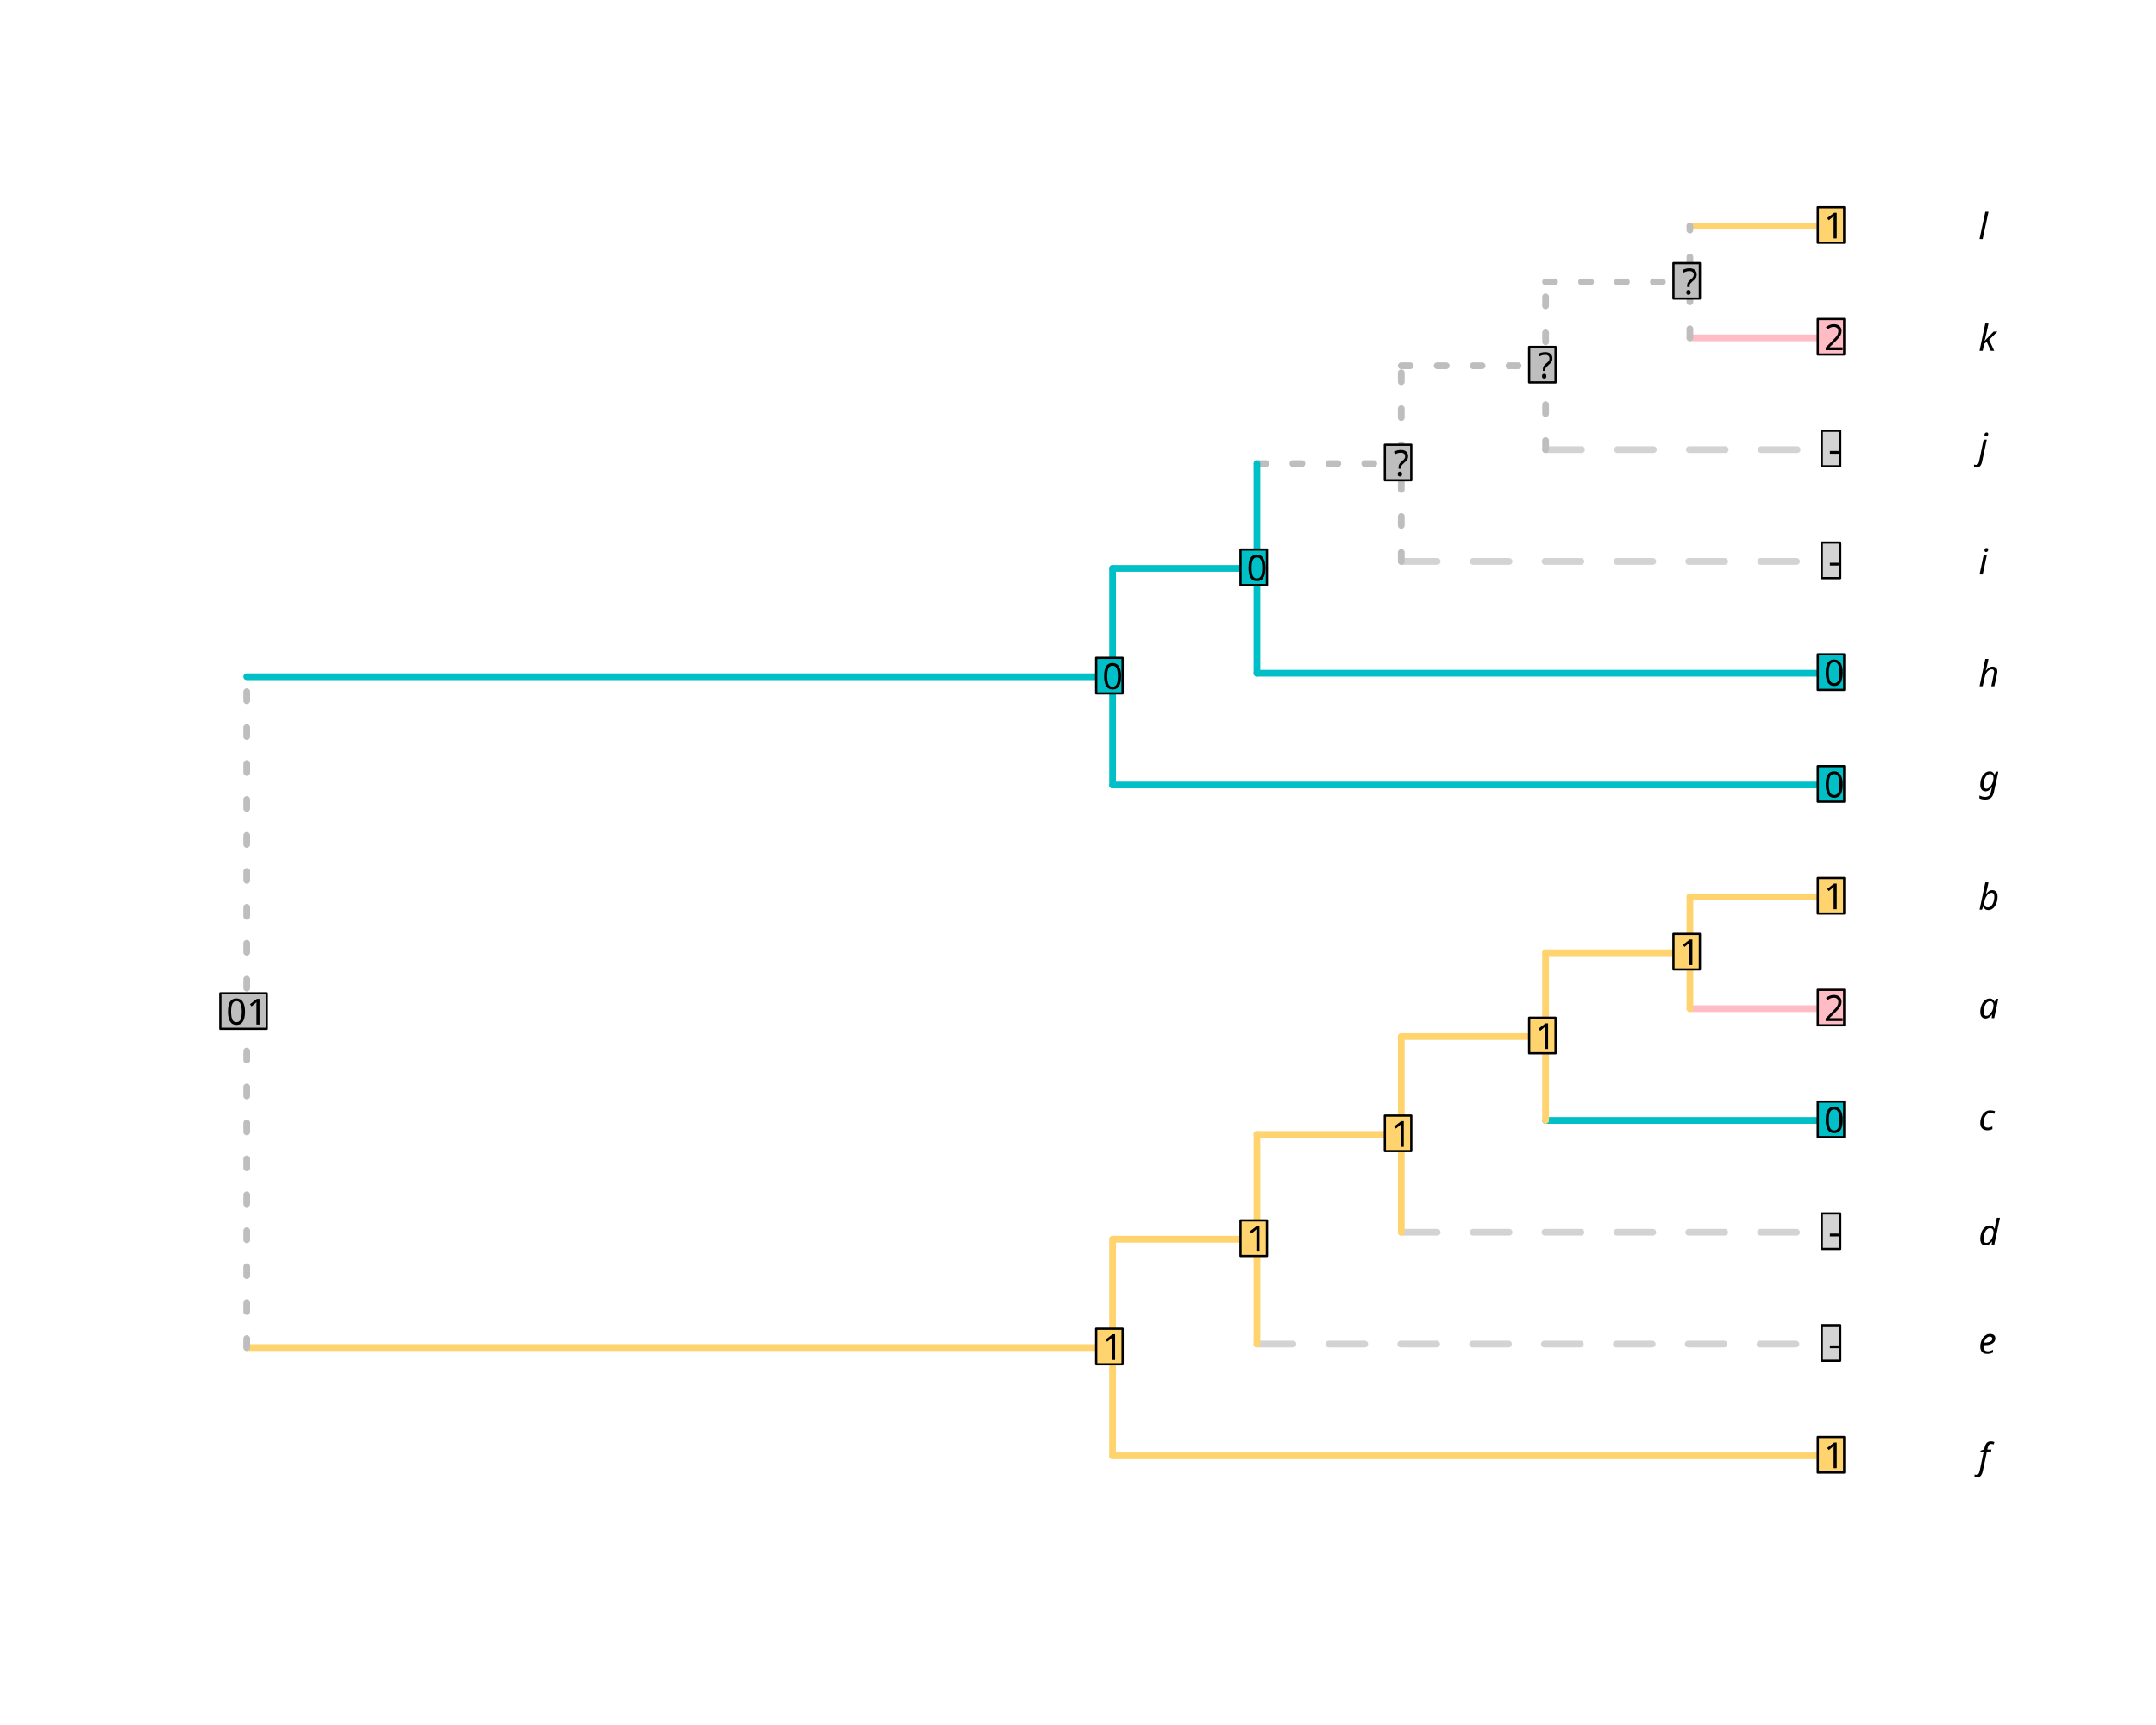
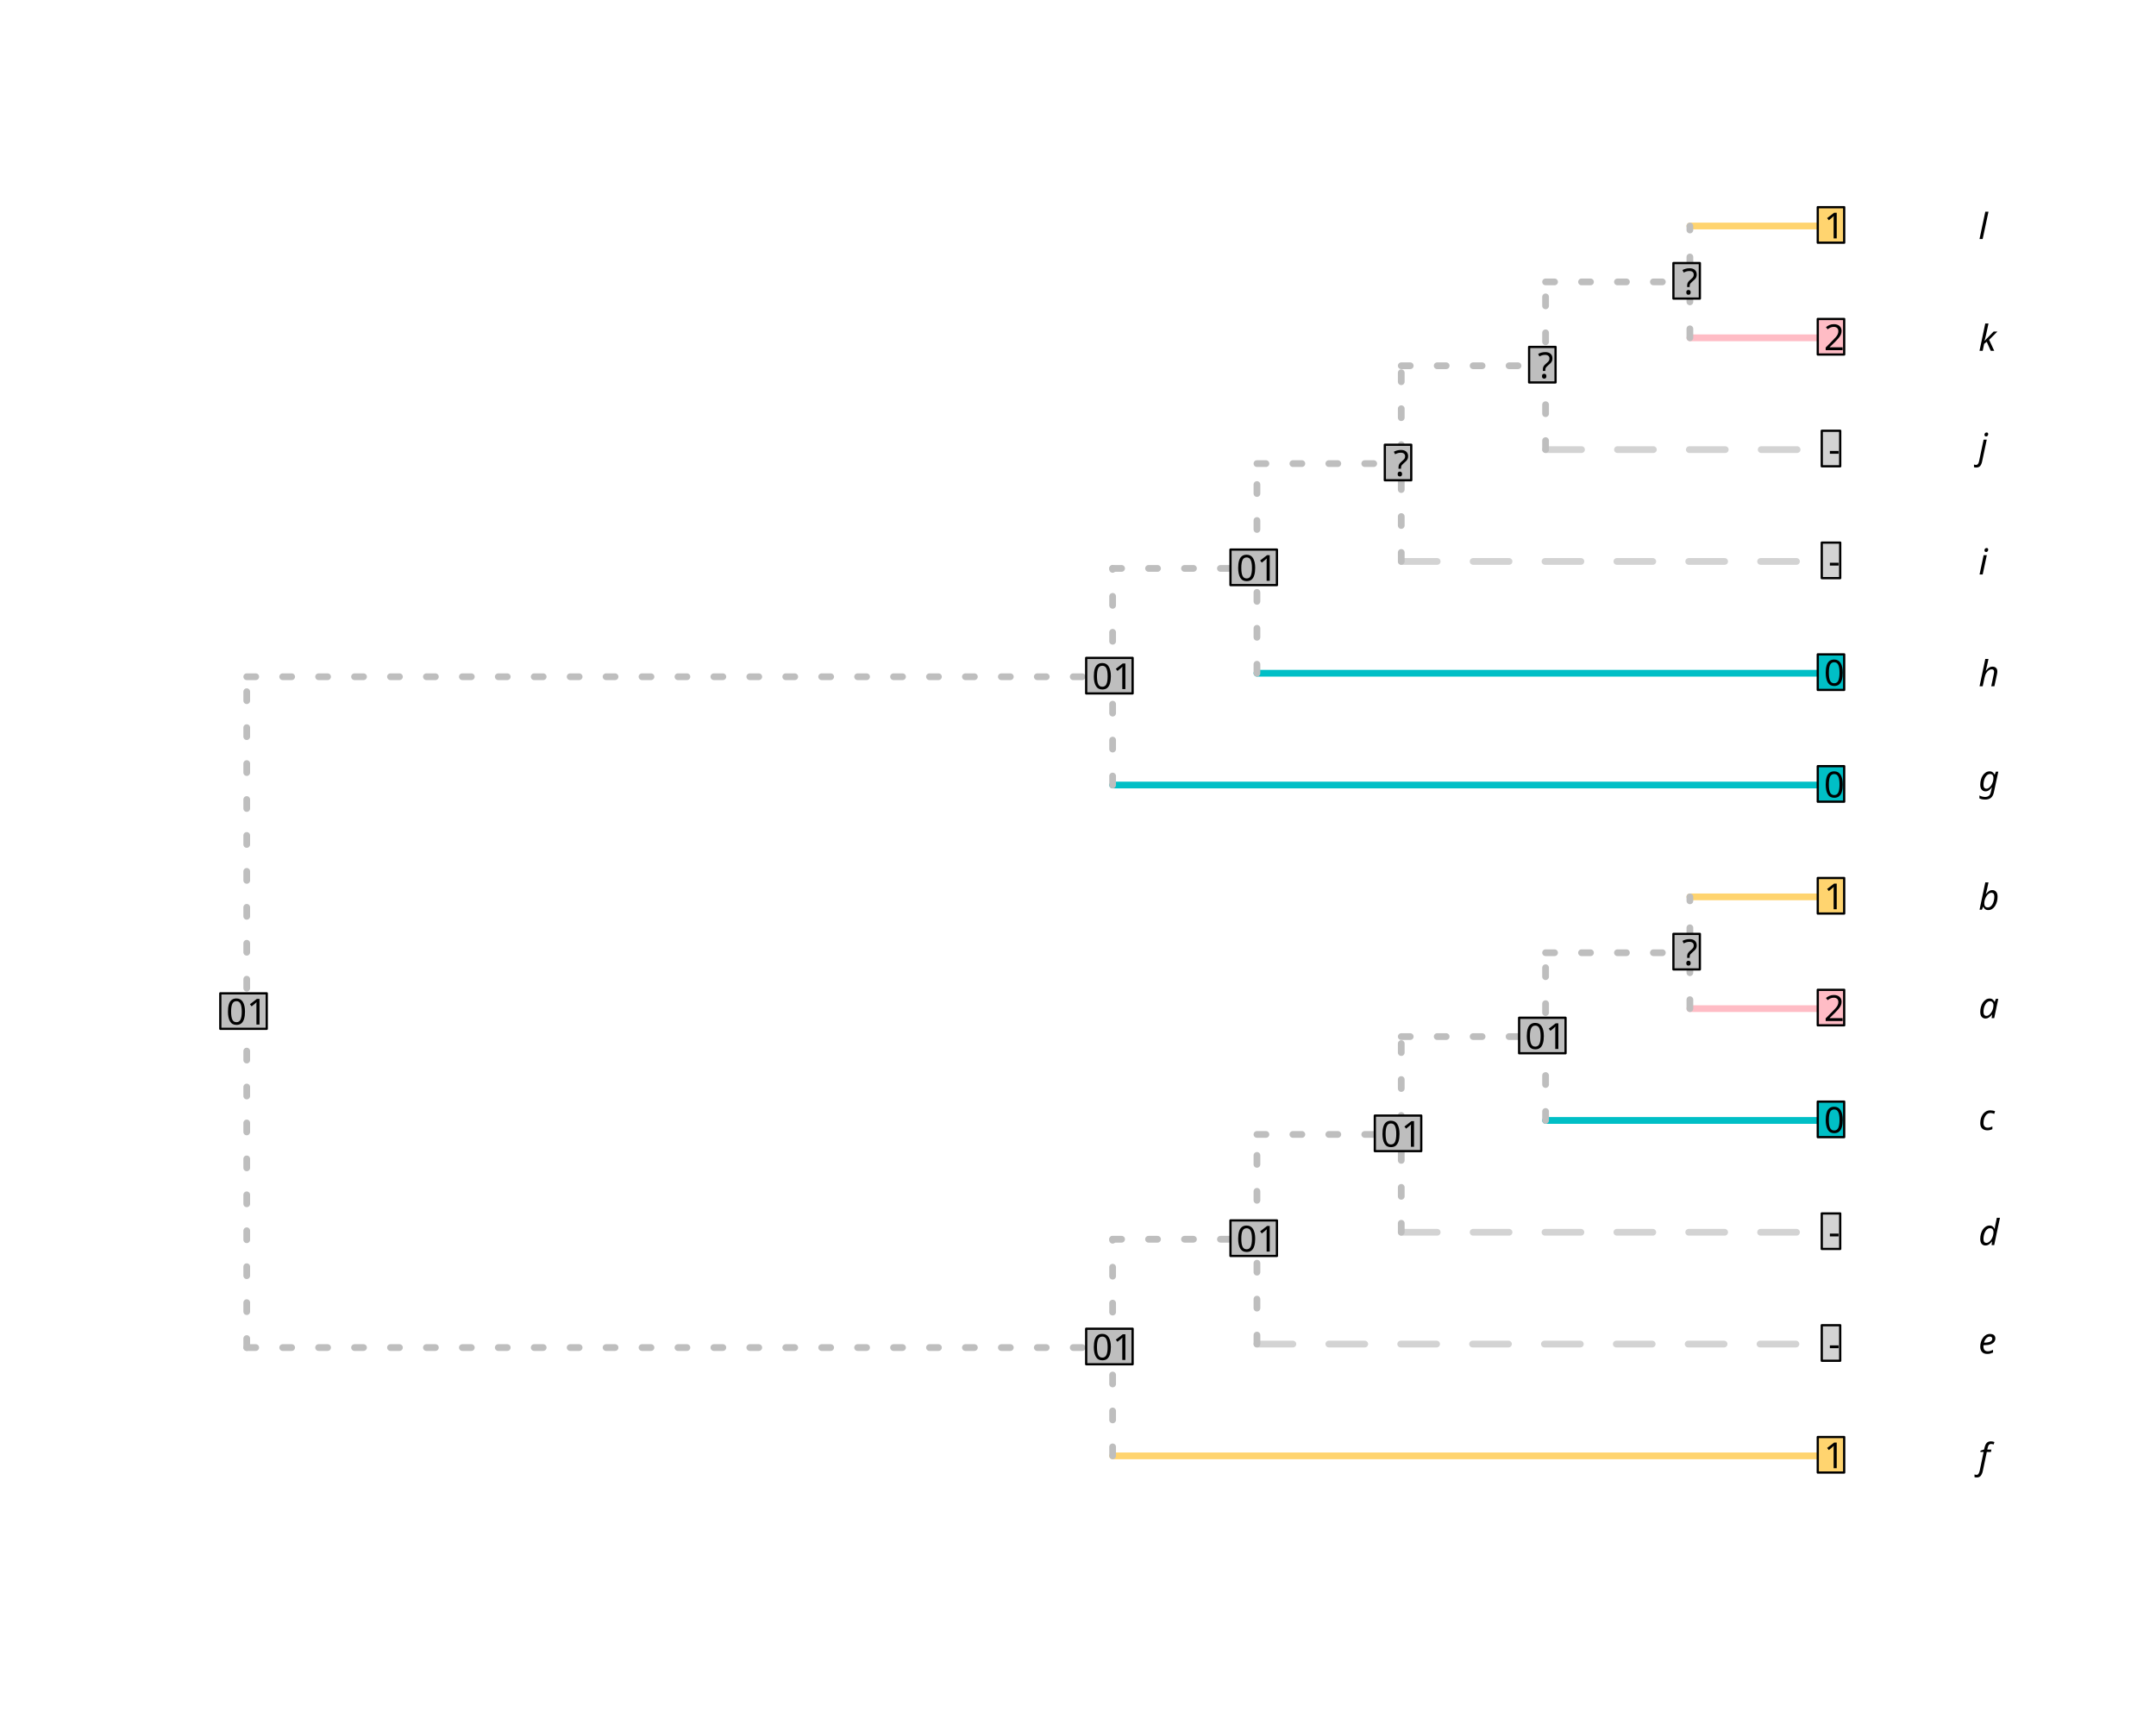
<svg xmlns="http://www.w3.org/2000/svg" class="svglite" data-engine-version="2.0" width="720.00pt" height="576.00pt" viewBox="0 0 720.00 576.00">
  <defs>
    <style type="text/css">
    .svglite line, .svglite polyline, .svglite polygon, .svglite path, .svglite rect, .svglite circle {
      fill: none;
      stroke: #000000;
      stroke-linecap: round;
      stroke-linejoin: round;
      stroke-miterlimit: 10.00;
    }
  </style>
  </defs>
  <rect width="100%" height="100%" style="stroke: none; fill: #FFFFFF;" />
  <defs>
    <clipPath id="cpMC4wMHw3MjAuMDB8MC4wMHw1NzYuMDA=">
      <rect x="0.00" y="0.00" width="720.00" height="576.00" />
    </clipPath>
  </defs>
  <g clip-path="url(#cpMC4wMHw3MjAuMDB8MC4wMHw1NzYuMDA=)">
</g>
  <defs>
    <clipPath id="cpNTkuMDR8Njg5Ljc2fDU5LjA0fDUwMi41Ng==">
      <rect x="59.04" y="59.04" width="630.72" height="443.52" />
    </clipPath>
  </defs>
  <g clip-path="url(#cpNTkuMDR8Njg5Ljc2fDU5LjA0fDUwMi41Ng==)">
-     <line x1="82.40" y1="449.97" x2="371.56" y2="449.97" style="stroke-width: 2.25; stroke: #FFD46F;" />
+     <line x1="82.40" y1="449.97" x2="371.56" y2="449.97" style="stroke-width: 2.25; stroke: #BEBEBE; stroke-dasharray: 3.00,9.00;" />
    <line x1="371.56" y1="486.13" x2="612.54" y2="486.13" style="stroke-width: 2.25; stroke: #FFD46F;" />
-     <line x1="371.56" y1="413.80" x2="419.76" y2="413.80" style="stroke-width: 2.25; stroke: #FFD46F;" />
+     <line x1="371.56" y1="413.80" x2="419.76" y2="413.80" style="stroke-width: 2.25; stroke: #BEBEBE; stroke-dasharray: 3.00,9.00;" />
    <line x1="419.76" y1="448.80" x2="612.54" y2="448.80" style="stroke-width: 2.25; stroke: #D3D3D3; stroke-dasharray: 12.00,12.00;" />
-     <line x1="419.76" y1="378.80" x2="467.95" y2="378.80" style="stroke-width: 2.25; stroke: #FFD46F;" />
+     <line x1="419.76" y1="378.80" x2="467.95" y2="378.80" style="stroke-width: 2.25; stroke: #BEBEBE; stroke-dasharray: 3.00,9.00;" />
    <line x1="467.95" y1="411.47" x2="612.54" y2="411.47" style="stroke-width: 2.25; stroke: #D3D3D3; stroke-dasharray: 12.00,12.00;" />
-     <line x1="467.95" y1="346.13" x2="516.15" y2="346.13" style="stroke-width: 2.25; stroke: #FFD46F;" />
+     <line x1="467.95" y1="346.13" x2="516.15" y2="346.13" style="stroke-width: 2.25; stroke: #BEBEBE; stroke-dasharray: 3.00,9.00;" />
    <line x1="516.15" y1="374.13" x2="612.54" y2="374.13" style="stroke-width: 2.25; stroke: #00BFC6;" />
-     <line x1="516.15" y1="318.13" x2="564.34" y2="318.13" style="stroke-width: 2.25; stroke: #FFD46F;" />
+     <line x1="516.15" y1="318.13" x2="564.34" y2="318.13" style="stroke-width: 2.25; stroke: #BEBEBE; stroke-dasharray: 3.00,9.00;" />
    <line x1="564.34" y1="336.80" x2="612.54" y2="336.80" style="stroke-width: 2.25; stroke: #FFBCC5;" />
    <line x1="564.34" y1="299.47" x2="612.54" y2="299.47" style="stroke-width: 2.25; stroke: #FFD46F;" />
-     <line x1="82.40" y1="225.97" x2="371.56" y2="225.97" style="stroke-width: 2.25; stroke: #00BFC6;" />
+     <line x1="82.40" y1="225.97" x2="371.56" y2="225.97" style="stroke-width: 2.25; stroke: #BEBEBE; stroke-dasharray: 3.00,9.00;" />
    <line x1="371.56" y1="262.13" x2="612.54" y2="262.13" style="stroke-width: 2.25; stroke: #00BFC6;" />
-     <line x1="371.56" y1="189.80" x2="419.76" y2="189.80" style="stroke-width: 2.25; stroke: #00BFC6;" />
+     <line x1="371.56" y1="189.80" x2="419.76" y2="189.80" style="stroke-width: 2.25; stroke: #BEBEBE; stroke-dasharray: 3.00,9.00;" />
    <line x1="419.76" y1="224.80" x2="612.54" y2="224.80" style="stroke-width: 2.25; stroke: #00BFC6;" />
    <line x1="419.76" y1="154.80" x2="467.95" y2="154.80" style="stroke-width: 2.25; stroke: #BEBEBE; stroke-dasharray: 3.00,9.00;" />
    <line x1="467.95" y1="187.47" x2="612.54" y2="187.47" style="stroke-width: 2.25; stroke: #D3D3D3; stroke-dasharray: 12.00,12.00;" />
    <line x1="467.95" y1="122.13" x2="516.15" y2="122.13" style="stroke-width: 2.25; stroke: #BEBEBE; stroke-dasharray: 3.00,9.00;" />
    <line x1="516.15" y1="150.13" x2="612.54" y2="150.13" style="stroke-width: 2.25; stroke: #D3D3D3; stroke-dasharray: 12.00,12.00;" />
    <line x1="516.15" y1="94.13" x2="564.34" y2="94.13" style="stroke-width: 2.25; stroke: #BEBEBE; stroke-dasharray: 3.00,9.00;" />
    <line x1="564.34" y1="112.80" x2="612.54" y2="112.80" style="stroke-width: 2.25; stroke: #FFBCC5;" />
    <line x1="564.34" y1="75.47" x2="612.54" y2="75.47" style="stroke-width: 2.25; stroke: #FFD46F;" />
    <line x1="82.40" y1="449.97" x2="82.40" y2="225.97" style="stroke-width: 2.25; stroke: #BEBEBE; stroke-dasharray: 3.00,9.00;" />
-     <line x1="371.56" y1="486.13" x2="371.56" y2="413.80" style="stroke-width: 2.25; stroke: #FFD46F;" />
-     <line x1="419.76" y1="448.80" x2="419.76" y2="378.80" style="stroke-width: 2.25; stroke: #FFD46F;" />
-     <line x1="467.95" y1="411.47" x2="467.95" y2="346.13" style="stroke-width: 2.25; stroke: #FFD46F;" />
-     <line x1="516.15" y1="374.13" x2="516.15" y2="318.13" style="stroke-width: 2.25; stroke: #FFD46F;" />
-     <line x1="564.34" y1="336.80" x2="564.34" y2="299.47" style="stroke-width: 2.25; stroke: #FFD46F;" />
-     <line x1="371.56" y1="262.13" x2="371.56" y2="189.80" style="stroke-width: 2.25; stroke: #00BFC6;" />
-     <line x1="419.76" y1="224.80" x2="419.76" y2="154.80" style="stroke-width: 2.25; stroke: #00BFC6;" />
+     <line x1="371.56" y1="486.13" x2="371.56" y2="413.80" style="stroke-width: 2.25; stroke: #BEBEBE; stroke-dasharray: 3.00,9.00;" />
+     <line x1="419.76" y1="448.80" x2="419.76" y2="378.80" style="stroke-width: 2.25; stroke: #BEBEBE; stroke-dasharray: 3.00,9.00;" />
+     <line x1="467.95" y1="411.47" x2="467.95" y2="346.13" style="stroke-width: 2.25; stroke: #BEBEBE; stroke-dasharray: 3.00,9.00;" />
+     <line x1="516.15" y1="374.13" x2="516.15" y2="318.13" style="stroke-width: 2.25; stroke: #BEBEBE; stroke-dasharray: 3.00,9.00;" />
+     <line x1="564.34" y1="336.80" x2="564.34" y2="299.47" style="stroke-width: 2.25; stroke: #BEBEBE; stroke-dasharray: 3.00,9.00;" />
+     <line x1="371.56" y1="262.13" x2="371.56" y2="189.80" style="stroke-width: 2.25; stroke: #BEBEBE; stroke-dasharray: 3.00,9.00;" />
+     <line x1="419.76" y1="224.80" x2="419.76" y2="154.80" style="stroke-width: 2.25; stroke: #BEBEBE; stroke-dasharray: 3.00,9.00;" />
    <line x1="467.95" y1="187.47" x2="467.95" y2="122.13" style="stroke-width: 2.25; stroke: #BEBEBE; stroke-dasharray: 3.00,9.00;" />
    <line x1="516.15" y1="150.13" x2="516.15" y2="94.13" style="stroke-width: 2.25; stroke: #BEBEBE; stroke-dasharray: 3.00,9.00;" />
    <line x1="564.34" y1="112.80" x2="564.34" y2="75.47" style="stroke-width: 2.25; stroke: #BEBEBE; stroke-dasharray: 3.00,9.00;" />
    <text x="660.73" y="339.97" style="font-size: 12.00px; font-style: italic; font-family: sans;" textLength="6.67px" lengthAdjust="spacingAndGlyphs">a</text>
    <text x="660.73" y="303.76" style="font-size: 12.00px; font-style: italic; font-family: sans;" textLength="6.67px" lengthAdjust="spacingAndGlyphs">b</text>
    <text x="660.73" y="377.30" style="font-size: 12.00px; font-style: italic; font-family: sans;" textLength="6.00px" lengthAdjust="spacingAndGlyphs">c</text>
    <text x="660.73" y="415.76" style="font-size: 12.00px; font-style: italic; font-family: sans;" textLength="6.67px" lengthAdjust="spacingAndGlyphs">d</text>
    <text x="660.73" y="451.97" style="font-size: 12.00px; font-style: italic; font-family: sans;" textLength="6.67px" lengthAdjust="spacingAndGlyphs">e</text>
    <text x="660.73" y="490.47" style="font-size: 12.00px; font-style: italic; font-family: sans;" textLength="3.33px" lengthAdjust="spacingAndGlyphs">f</text>
    <text x="660.73" y="264.11" style="font-size: 12.00px; font-style: italic; font-family: sans;" textLength="6.67px" lengthAdjust="spacingAndGlyphs">g</text>
    <text x="660.73" y="229.15" style="font-size: 12.00px; font-style: italic; font-family: sans;" textLength="6.67px" lengthAdjust="spacingAndGlyphs">h</text>
    <text x="660.73" y="191.82" style="font-size: 12.00px; font-style: italic; font-family: sans;" textLength="2.66px" lengthAdjust="spacingAndGlyphs">i</text>
    <text x="660.73" y="153.24" style="font-size: 12.00px; font-style: italic; font-family: sans;" textLength="2.66px" lengthAdjust="spacingAndGlyphs">j</text>
    <text x="660.73" y="117.15" style="font-size: 12.00px; font-style: italic; font-family: sans;" textLength="6.00px" lengthAdjust="spacingAndGlyphs">k</text>
    <text x="660.73" y="79.82" style="font-size: 12.00px; font-style: italic; font-family: sans;" textLength="2.66px" lengthAdjust="spacingAndGlyphs">l</text>
    <rect x="607.04" y="330.51" width="8.83" height="11.86" style="stroke-width: 0.75; fill: #FFBCC5;" />
    <rect x="607.04" y="293.18" width="8.83" height="11.86" style="stroke-width: 0.75; fill: #FFD46F;" />
    <rect x="607.04" y="367.84" width="8.83" height="11.86" style="stroke-width: 0.75; fill: #00BFC6;" />
    <rect x="608.38" y="405.18" width="6.16" height="11.86" style="stroke-width: 0.75; fill: #D3D3D3;" />
    <rect x="608.38" y="442.51" width="6.16" height="11.86" style="stroke-width: 0.75; fill: #D3D3D3;" />
    <rect x="607.04" y="479.84" width="8.83" height="11.86" style="stroke-width: 0.75; fill: #FFD46F;" />
    <rect x="607.04" y="255.84" width="8.83" height="11.86" style="stroke-width: 0.75; fill: #00BFC6;" />
    <rect x="607.04" y="218.51" width="8.83" height="11.86" style="stroke-width: 0.75; fill: #00BFC6;" />
    <rect x="608.38" y="181.18" width="6.16" height="11.86" style="stroke-width: 0.75; fill: #D3D3D3;" />
    <rect x="608.38" y="143.84" width="6.16" height="11.86" style="stroke-width: 0.75; fill: #D3D3D3;" />
    <rect x="607.04" y="106.51" width="8.83" height="11.86" style="stroke-width: 0.75; fill: #FFBCC5;" />
    <rect x="607.04" y="69.18" width="8.83" height="11.86" style="stroke-width: 0.75; fill: #FFD46F;" />
    <rect x="73.57" y="331.68" width="15.51" height="11.86" style="stroke-width: 0.75; fill: #BEBEBE;" />
-     <rect x="366.07" y="443.68" width="8.83" height="11.86" style="stroke-width: 0.75; fill: #FFD46F;" />
-     <rect x="414.26" y="407.51" width="8.83" height="11.86" style="stroke-width: 0.75; fill: #FFD46F;" />
-     <rect x="462.46" y="372.51" width="8.83" height="11.86" style="stroke-width: 0.75; fill: #FFD46F;" />
-     <rect x="510.65" y="339.84" width="8.83" height="11.86" style="stroke-width: 0.75; fill: #FFD46F;" />
-     <rect x="558.84" y="311.84" width="8.83" height="11.86" style="stroke-width: 0.75; fill: #FFD46F;" />
-     <rect x="366.07" y="219.68" width="8.83" height="11.86" style="stroke-width: 0.75; fill: #00BFC6;" />
-     <rect x="414.26" y="183.51" width="8.83" height="11.86" style="stroke-width: 0.75; fill: #00BFC6;" />
+     <rect x="362.73" y="443.68" width="15.51" height="11.86" style="stroke-width: 0.75; fill: #BEBEBE;" />
+     <rect x="410.92" y="407.51" width="15.51" height="11.86" style="stroke-width: 0.75; fill: #BEBEBE;" />
+     <rect x="459.12" y="372.51" width="15.51" height="11.86" style="stroke-width: 0.75; fill: #BEBEBE;" />
+     <rect x="507.31" y="339.84" width="15.51" height="11.86" style="stroke-width: 0.75; fill: #BEBEBE;" />
+     <rect x="558.84" y="311.84" width="8.83" height="11.86" style="stroke-width: 0.75; fill: #BEBEBE;" />
+     <rect x="362.73" y="219.68" width="15.51" height="11.86" style="stroke-width: 0.75; fill: #BEBEBE;" />
+     <rect x="410.92" y="183.51" width="15.51" height="11.86" style="stroke-width: 0.75; fill: #BEBEBE;" />
    <rect x="462.46" y="148.51" width="8.83" height="11.86" style="stroke-width: 0.75; fill: #BEBEBE;" />
    <rect x="510.65" y="115.84" width="8.83" height="11.86" style="stroke-width: 0.75; fill: #BEBEBE;" />
    <rect x="558.84" y="87.84" width="8.83" height="11.86" style="stroke-width: 0.75; fill: #BEBEBE;" />
    <text x="612.54" y="340.93" text-anchor="middle" style="font-size: 12.00px; font-family: sans;" textLength="6.67px" lengthAdjust="spacingAndGlyphs">2</text>
    <text x="612.54" y="303.60" text-anchor="middle" style="font-size: 12.00px; font-family: sans;" textLength="6.67px" lengthAdjust="spacingAndGlyphs">1</text>
    <text x="612.54" y="378.26" text-anchor="middle" style="font-size: 12.00px; font-family: sans;" textLength="6.67px" lengthAdjust="spacingAndGlyphs">0</text>
    <text x="612.54" y="415.60" text-anchor="middle" style="font-size: 12.00px; font-family: sans;" textLength="4.00px" lengthAdjust="spacingAndGlyphs">-</text>
    <text x="612.54" y="452.93" text-anchor="middle" style="font-size: 12.00px; font-family: sans;" textLength="4.00px" lengthAdjust="spacingAndGlyphs">-</text>
    <text x="612.54" y="490.26" text-anchor="middle" style="font-size: 12.00px; font-family: sans;" textLength="6.67px" lengthAdjust="spacingAndGlyphs">1</text>
    <text x="612.54" y="266.26" text-anchor="middle" style="font-size: 12.00px; font-family: sans;" textLength="6.67px" lengthAdjust="spacingAndGlyphs">0</text>
    <text x="612.54" y="228.93" text-anchor="middle" style="font-size: 12.00px; font-family: sans;" textLength="6.67px" lengthAdjust="spacingAndGlyphs">0</text>
    <text x="612.54" y="191.60" text-anchor="middle" style="font-size: 12.00px; font-family: sans;" textLength="4.00px" lengthAdjust="spacingAndGlyphs">-</text>
    <text x="612.54" y="154.26" text-anchor="middle" style="font-size: 12.00px; font-family: sans;" textLength="4.00px" lengthAdjust="spacingAndGlyphs">-</text>
    <text x="612.54" y="116.93" text-anchor="middle" style="font-size: 12.00px; font-family: sans;" textLength="6.67px" lengthAdjust="spacingAndGlyphs">2</text>
    <text x="612.54" y="79.60" text-anchor="middle" style="font-size: 12.00px; font-family: sans;" textLength="6.67px" lengthAdjust="spacingAndGlyphs">1</text>
    <text x="82.40" y="342.10" text-anchor="middle" style="font-size: 12.00px; font-family: sans;" textLength="13.35px" lengthAdjust="spacingAndGlyphs">01</text>
-     <text x="371.56" y="454.10" text-anchor="middle" style="font-size: 12.00px; font-family: sans;" textLength="6.67px" lengthAdjust="spacingAndGlyphs">1</text>
-     <text x="419.76" y="417.93" text-anchor="middle" style="font-size: 12.00px; font-family: sans;" textLength="6.67px" lengthAdjust="spacingAndGlyphs">1</text>
-     <text x="467.95" y="382.93" text-anchor="middle" style="font-size: 12.00px; font-family: sans;" textLength="6.67px" lengthAdjust="spacingAndGlyphs">1</text>
-     <text x="516.15" y="350.26" text-anchor="middle" style="font-size: 12.00px; font-family: sans;" textLength="6.67px" lengthAdjust="spacingAndGlyphs">1</text>
-     <text x="564.34" y="322.26" text-anchor="middle" style="font-size: 12.00px; font-family: sans;" textLength="6.67px" lengthAdjust="spacingAndGlyphs">1</text>
-     <text x="371.56" y="230.10" text-anchor="middle" style="font-size: 12.00px; font-family: sans;" textLength="6.67px" lengthAdjust="spacingAndGlyphs">0</text>
-     <text x="419.76" y="193.93" text-anchor="middle" style="font-size: 12.00px; font-family: sans;" textLength="6.67px" lengthAdjust="spacingAndGlyphs">0</text>
+     <text x="371.56" y="454.10" text-anchor="middle" style="font-size: 12.00px; font-family: sans;" textLength="13.35px" lengthAdjust="spacingAndGlyphs">01</text>
+     <text x="419.76" y="417.93" text-anchor="middle" style="font-size: 12.00px; font-family: sans;" textLength="13.35px" lengthAdjust="spacingAndGlyphs">01</text>
+     <text x="467.95" y="382.93" text-anchor="middle" style="font-size: 12.00px; font-family: sans;" textLength="13.35px" lengthAdjust="spacingAndGlyphs">01</text>
+     <text x="516.15" y="350.26" text-anchor="middle" style="font-size: 12.00px; font-family: sans;" textLength="13.35px" lengthAdjust="spacingAndGlyphs">01</text>
+     <text x="564.34" y="322.26" text-anchor="middle" style="font-size: 12.00px; font-family: sans;" textLength="6.67px" lengthAdjust="spacingAndGlyphs">?</text>
+     <text x="371.56" y="230.10" text-anchor="middle" style="font-size: 12.00px; font-family: sans;" textLength="13.35px" lengthAdjust="spacingAndGlyphs">01</text>
+     <text x="419.76" y="193.93" text-anchor="middle" style="font-size: 12.00px; font-family: sans;" textLength="13.35px" lengthAdjust="spacingAndGlyphs">01</text>
    <text x="467.95" y="158.93" text-anchor="middle" style="font-size: 12.00px; font-family: sans;" textLength="6.67px" lengthAdjust="spacingAndGlyphs">?</text>
    <text x="516.15" y="126.26" text-anchor="middle" style="font-size: 12.00px; font-family: sans;" textLength="6.67px" lengthAdjust="spacingAndGlyphs">?</text>
    <text x="564.34" y="98.26" text-anchor="middle" style="font-size: 12.00px; font-family: sans;" textLength="6.67px" lengthAdjust="spacingAndGlyphs">?</text>
  </g>
</svg>
